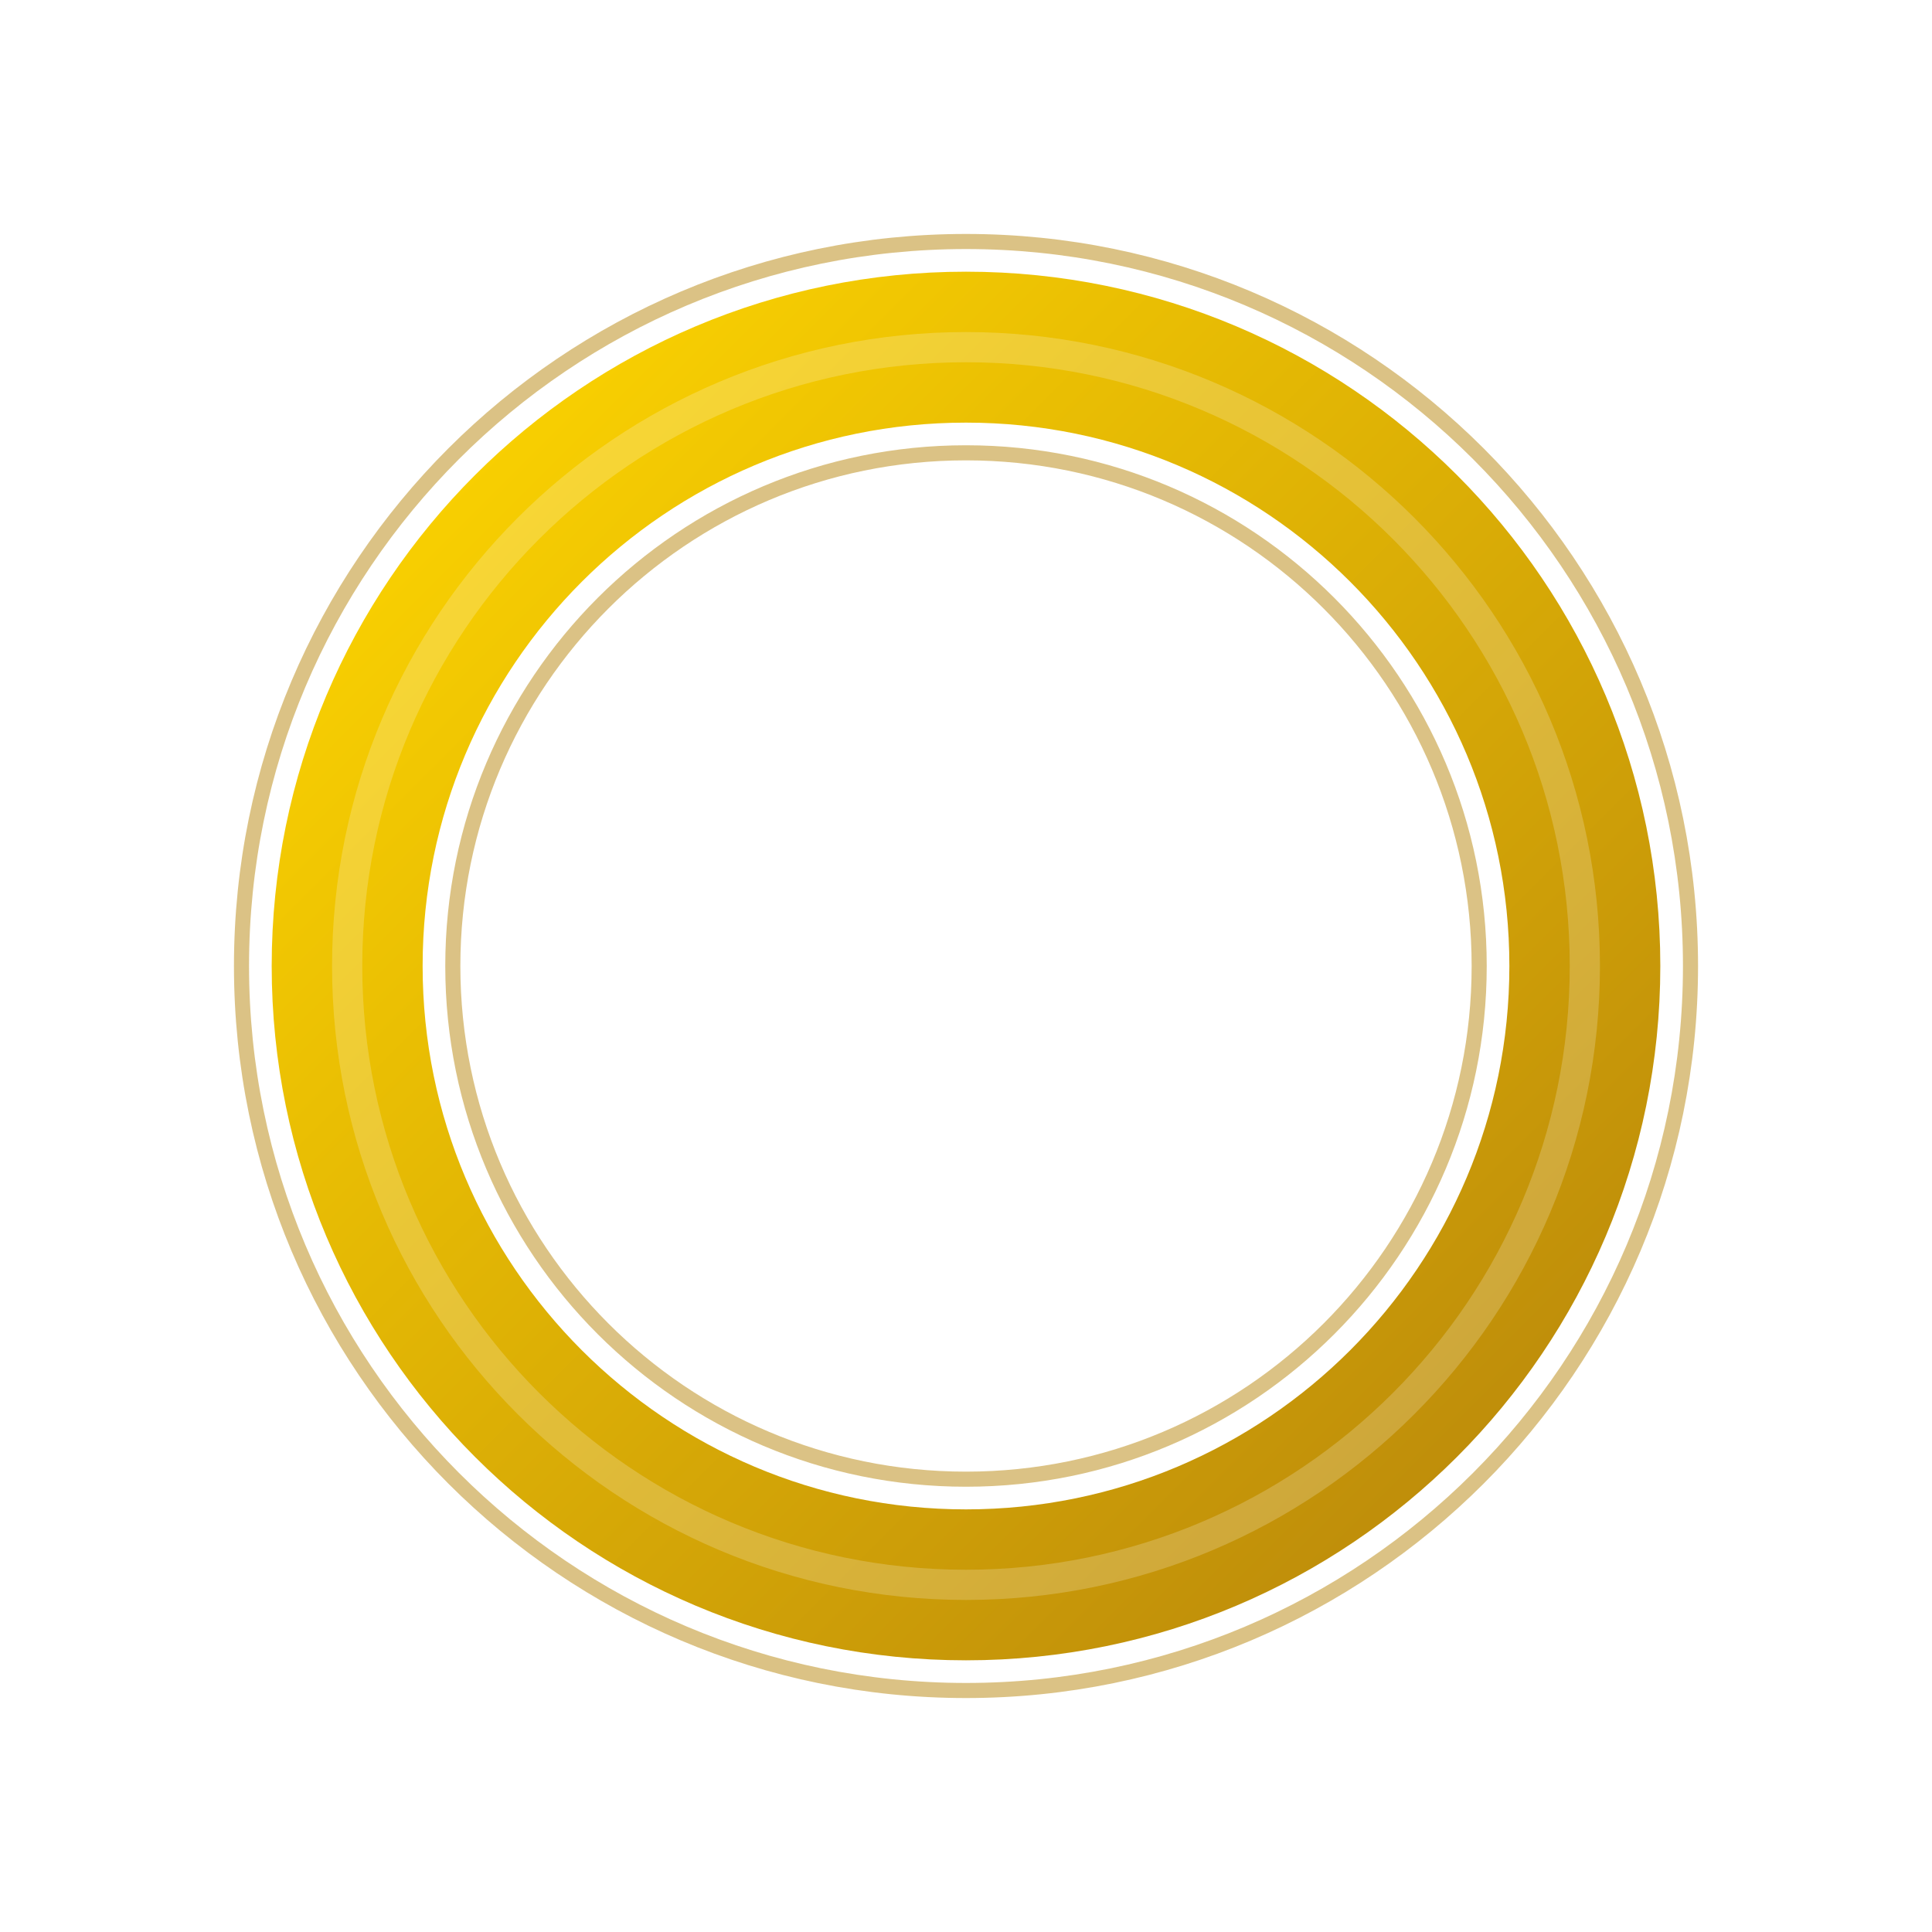
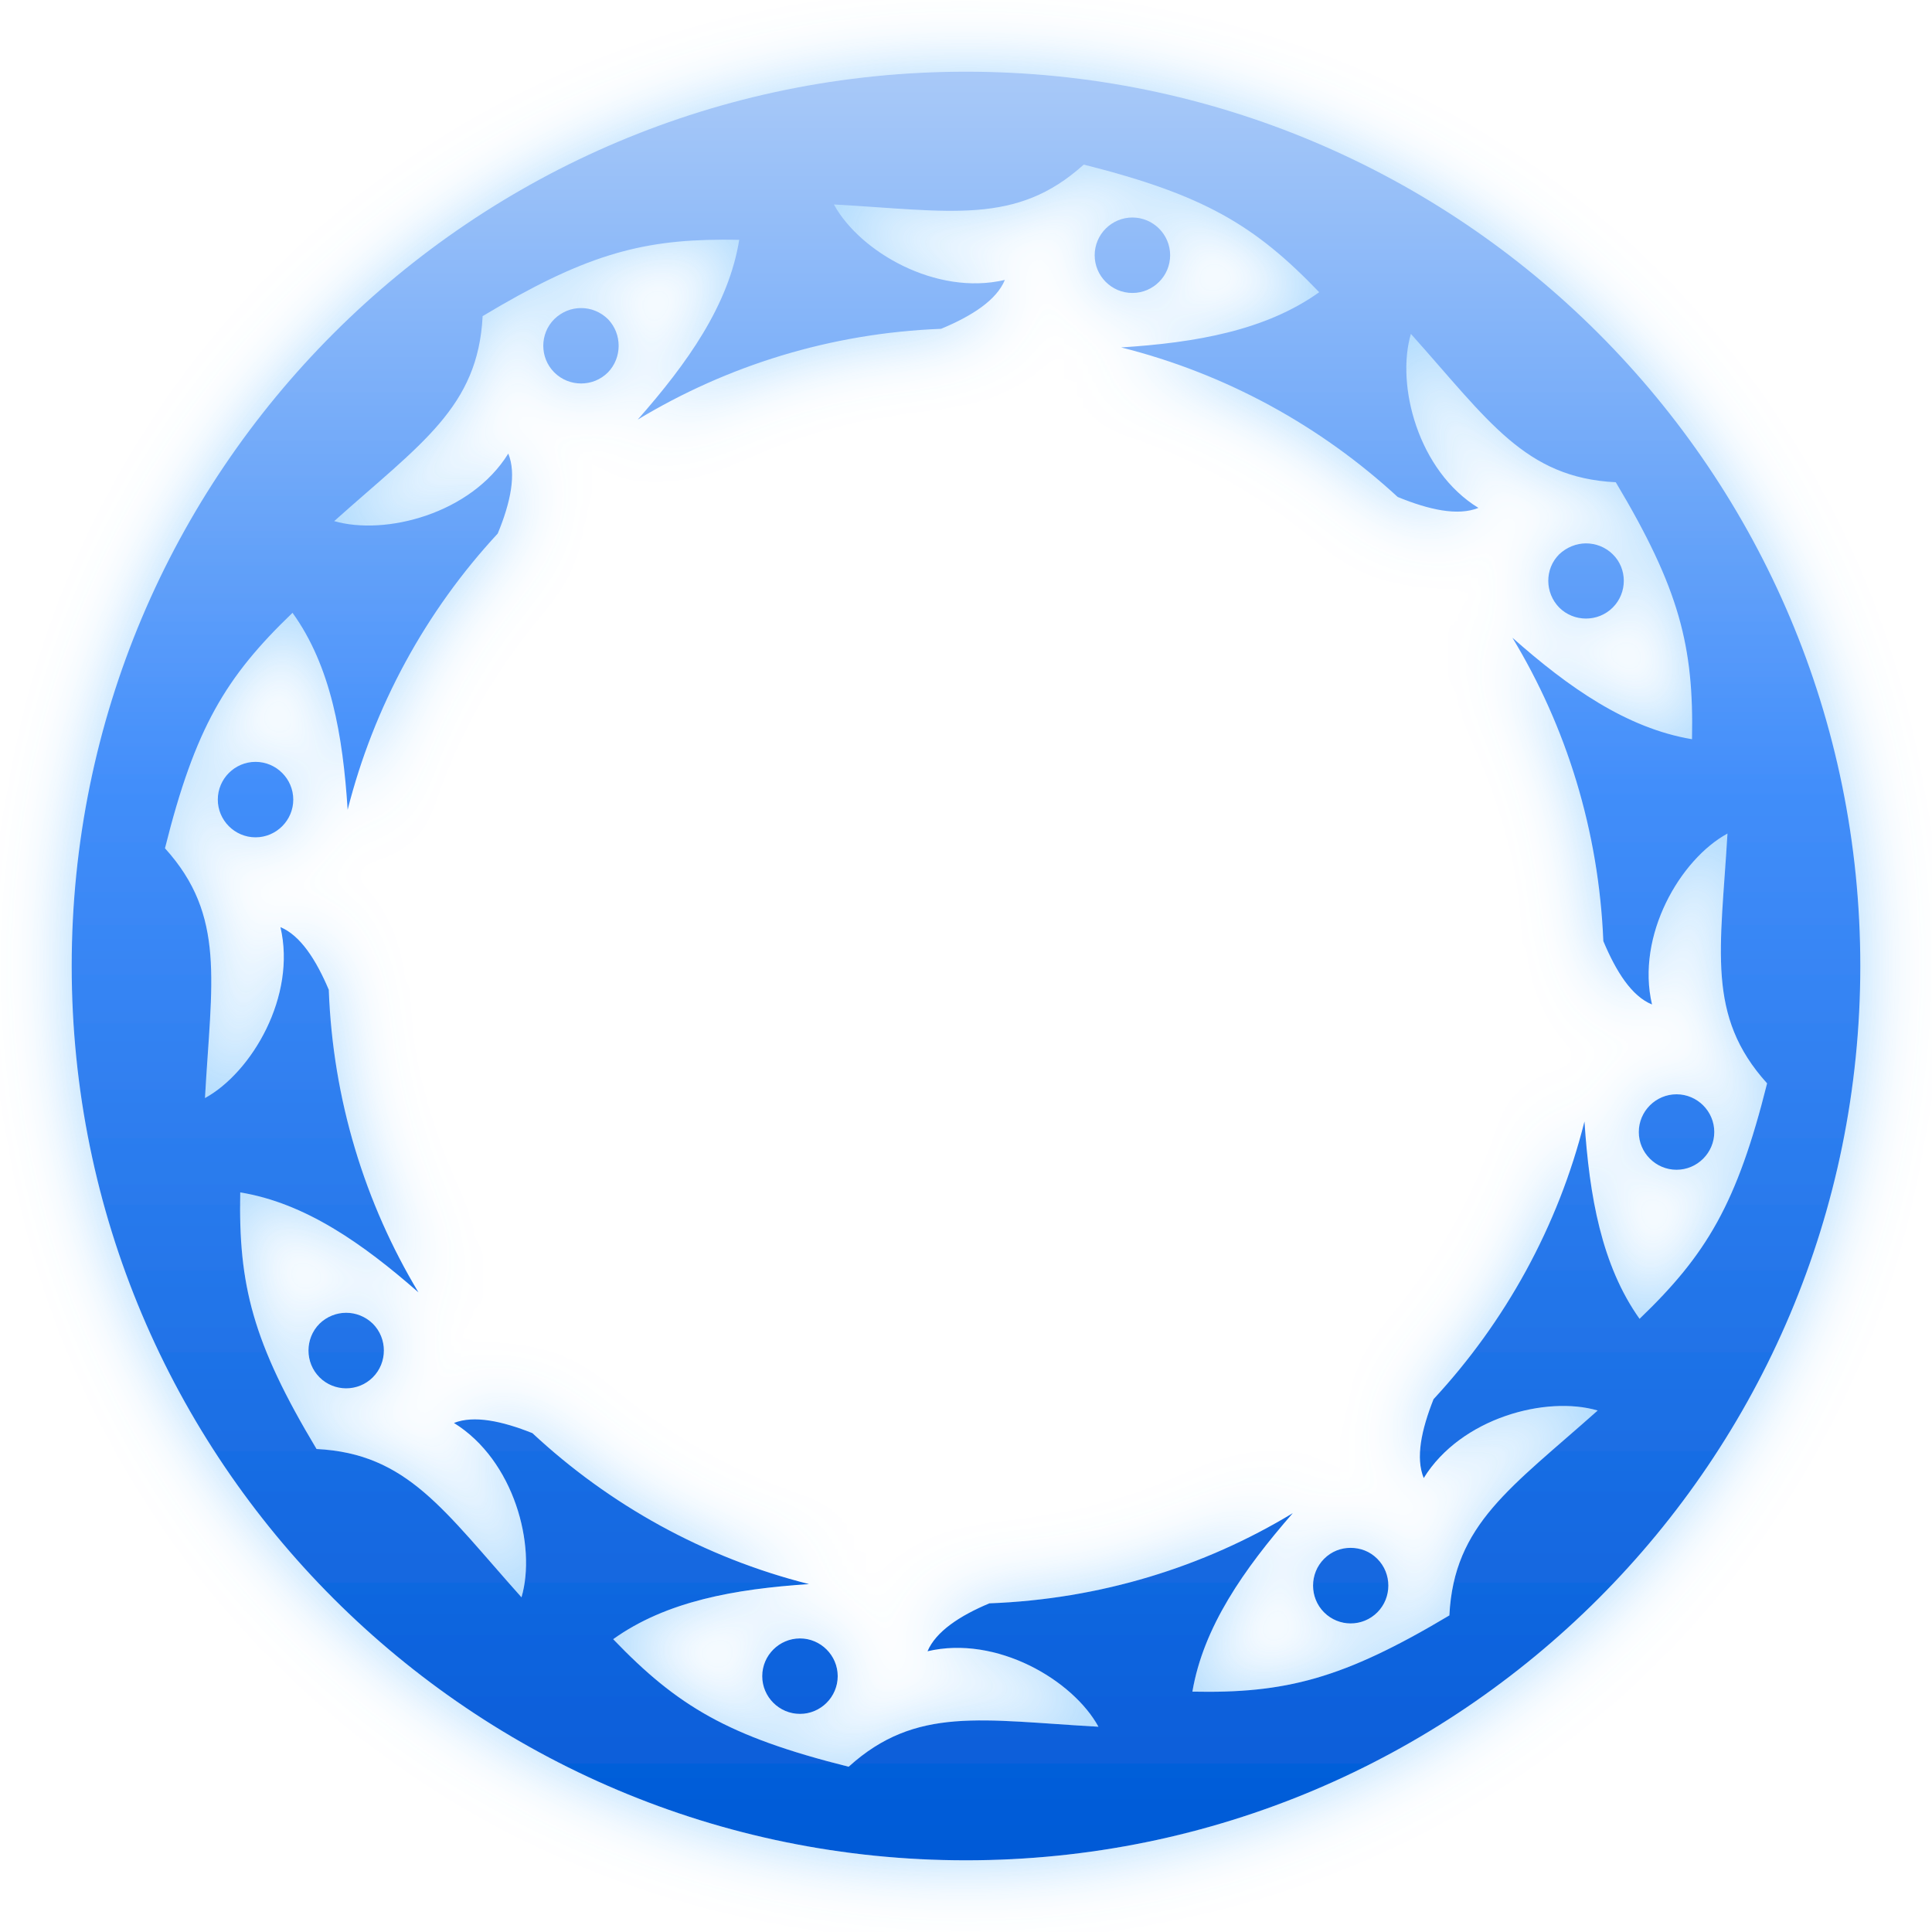
- <svg xmlns="http://www.w3.org/2000/svg" viewBox="0 0 256 256" width="256" height="256">
+ <svg xmlns="http://www.w3.org/2000/svg" viewBox="0 0 512 512" width="256" height="256">
  <defs>
-     <linearGradient id="chakram_g" x1="0" y1="0" x2="1" y2="1">
-       <stop offset="0" stop-color="#FFD700" />
-       <stop offset="1" stop-color="#B8860B" />
+     <linearGradient id="g_chakram" x1="0.5" y1="0" x2="0.5" y2="1">
+       <stop offset="0" stop-color="#aacaf8" />
+       <stop offset="0.4" stop-color="#428efa" />
+       <stop offset="1" stop-color="#0059d6" />
    </linearGradient>
+     <filter id="gw_chakram" x="-22%" y="-22%" width="144%" height="144%">
+       <feGaussianBlur stdDeviation="9" result="blur" />
+       <feColorMatrix in="blur" type="matrix" values="0 0 0 0 0.123  0 0 0 0 0.479  0 0 0 0 0.978  0 0 0 0.55 0" result="gc" />
+       <feMerge>
+         <feMergeNode in="gc" />
+         <feMergeNode in="SourceGraphic" />
+       </feMerge>
+     </filter>
  </defs>
-   <g>
-     <circle cx="128" cy="128" r="82" fill="none" stroke="url(#chakram_g)" stroke-width="20" />
-     <circle cx="128" cy="128" r="82" fill="none" stroke="rgba(255,255,255,0.2)" stroke-width="4" />
-     <circle cx="128" cy="128" r="68" fill="none" stroke="#B8860B" stroke-width="2" opacity="0.5" />
-     <circle cx="128" cy="128" r="96" fill="none" stroke="#B8860B" stroke-width="2" opacity="0.5" />
+   <g filter="url(#gw_chakram)">
+     <path fill="url(#g_chakram)" d="M256 19C125 19 19 125 19 256s106 237 237 237 237-106 237-237S387 19 256 19zm31.2 24.62c32 8.05 45.4 16.11 62.4 33.82-14.2 10.15-32.7 13.37-52.5 14.63 27.8 6.96 52.9 20.83 73.3 39.63 8.3 3.4 15.9 5.1 21.4 2.9-16-9.8-21.9-32.5-17.9-46.12 20.6 23.02 30.2 38.12 54.3 39.32 16.9 28.3 20.7 43.5 20.2 68.1-17.3-2.9-32.7-13.7-47.6-26.9 14.3 23.6 22.9 51.1 24.1 80.4 3.4 8.1 7.5 14.6 12.9 16.8-4.3-18.3 7.5-38.5 20-45.3-1.8 30.8-5.7 48.3 10.5 66.2-8 32-16.1 45.4-33.8 62.4-10.1-14.2-13.3-32.6-14.6-52.3-7 27.9-21 53.1-40 73.6-3.2 8.1-4.8 15.5-2.6 20.9 9.9-16 32.5-21.9 46.1-17.9-23 20.5-38.1 30.1-39.3 54.3-28.3 16.9-43.5 20.7-68.1 20.2 2.9-17.1 13.6-32.4 26.6-47.3-23.6 14.3-51.1 22.8-80.4 23.9-7.9 3.3-14.2 7.5-16.4 12.7 18.3-4.3 38.5 7.6 45.3 20-30.8-1.7-48.3-5.6-66.2 10.6-32-8-45.4-16.1-62.4-33.8 14.1-10.1 32.3-13.3 51.9-14.6-27.8-7-52.9-21-73.3-40-8-3.2-15.5-4.8-20.8-2.7 16 9.9 21.9 32.6 17.9 46.2-20.6-23-30.2-38.1-54.31-39.3-16.97-28.3-20.72-43.5-20.22-68 17.15 2.8 32.4 13.5 47.23 26.5-14.17-23.6-22.7-51-23.77-80.2-3.39-8-7.53-14.4-12.81-16.6 4.3 18.3-7.6 38.5-20 45.3 1.7-30.8 5.6-48.3-10.6-66.2 8-32 16.1-45.4 33.8-62.4 10.16 14.1 13.35 32.5 14.61 52.2a168.64 168.64 0 0 1 39.77-73.2c3.4-8.2 5-15.8 2.8-21.2-9.9 16-32.6 21.8-46.13 17.9 23.03-20.6 38.13-30.2 39.33-54.32 26.5-15.91 41.5-20.2 63.5-20.26 1.5-.01 3 .01 4.5.04-2.8 17.31-13.7 32.65-26.9 47.64 23.7-14.31 51.1-22.93 80.4-24.06 8.2-3.41 14.7-7.6 16.9-12.96-18.3 4.31-38.5-7.53-45.3-19.99 30.8 1.71 48.3 5.62 66.2-10.57zm12.9 14.02c-5.5 0-10 4.48-10 10s4.5 10 10 10 10-4.48 10-10-4.5-10-10-10zm-146.1 24c-2.6 0-5.1.98-7.1 2.92-3.9 3.89-3.9 10.25 0 14.14 3.9 3.9 10.3 3.9 14.2 0 3.8-3.89 3.8-10.25 0-14.14-2-1.94-4.5-2.92-7.1-2.92zM420.3 144c-2.5 0-5.1 1-7.1 2.9-3.9 3.9-3.8 10.2 0 14.1 3.9 3.9 10.3 3.9 14.2 0 3.9-3.9 3.9-10.3 0-14.1-1.9-1.9-4.5-2.9-7.1-2.9zM67.72 201.9c-5.5 0-10 4.5-10 10s4.5 10 10 10 10-4.5 10-10-4.5-10-10-10zM444.3 290c-5.5 0-10 4.5-10 10s4.5 10 10 10 10-4.5 10-10-4.5-10-10-10zM91.74 347.9c-2.56 0-5.13 1-7.07 2.9-3.89 3.9-3.89 10.3 0 14.2 3.89 3.9 10.25 3.9 14.14 0 3.89-3.9 3.89-10.3 0-14.2-1.94-1.9-4.51-2.9-7.07-2.9zm266.16 62.3c-2.5 0-5 .9-7 2.9-3.9 3.9-3.9 10.3 0 14.2 3.9 3.9 10.2 3.9 14.1 0 3.9-3.9 3.9-10.3 0-14.2-2-2-4.5-2.9-7.1-2.9zm-145.9 24c-5.5 0-10 4.5-10 10s4.5 10 10 10 10-4.5 10-10-4.5-10-10-10z" />
  </g>
</svg>
